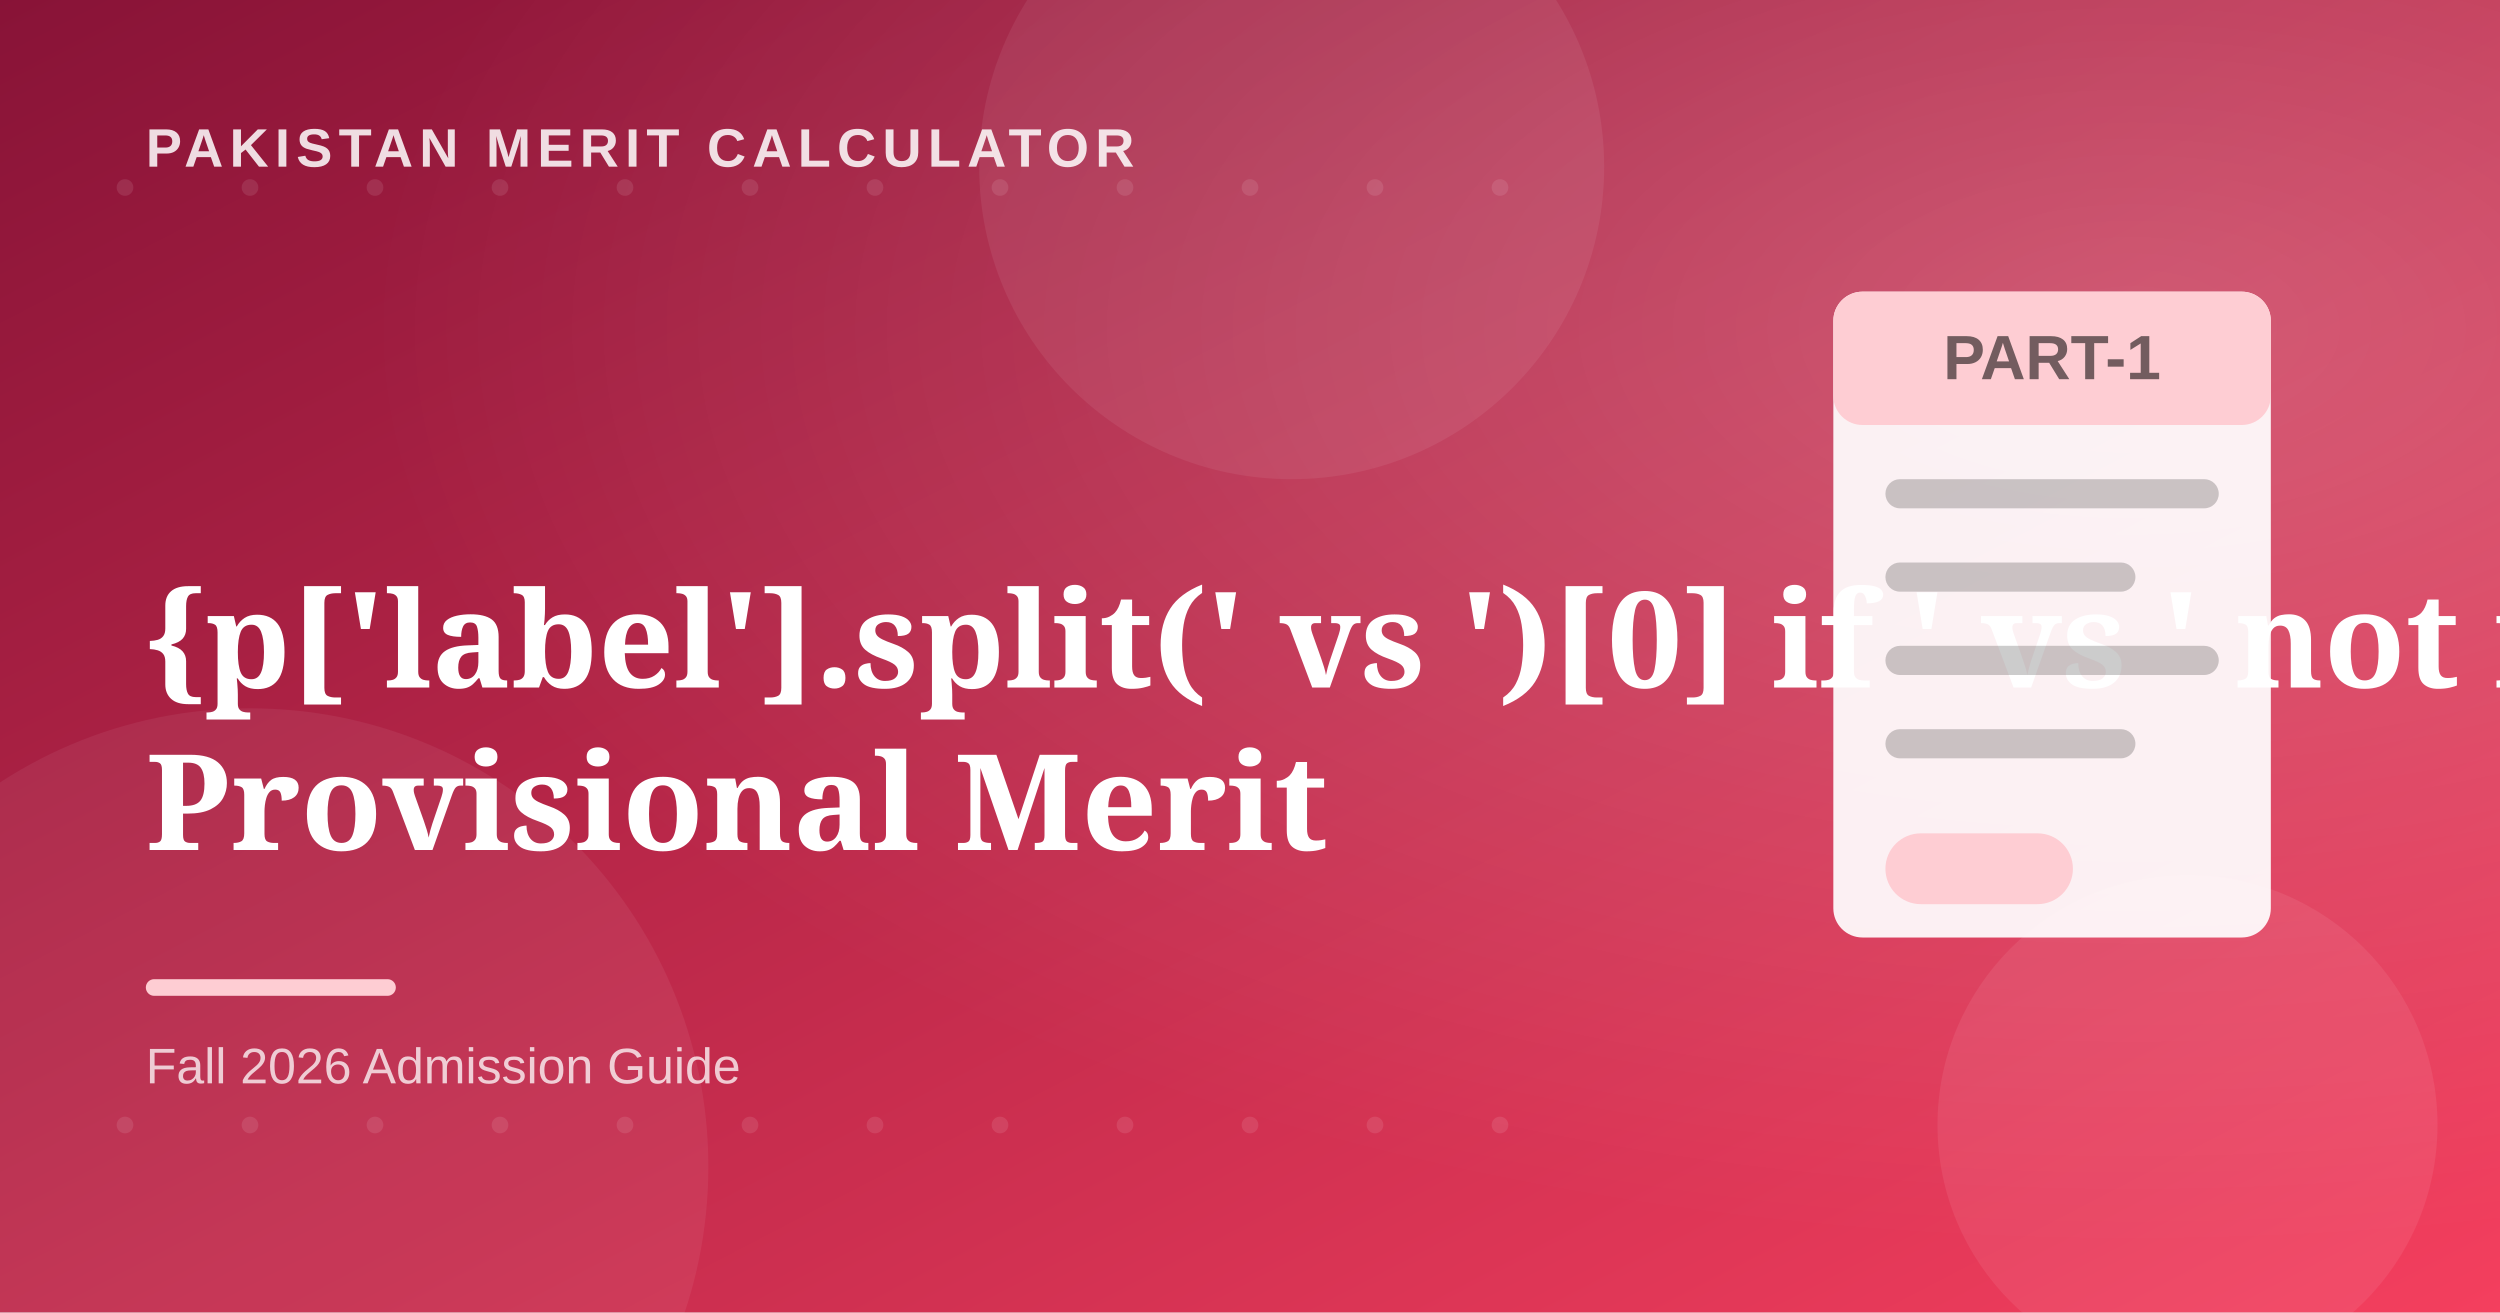
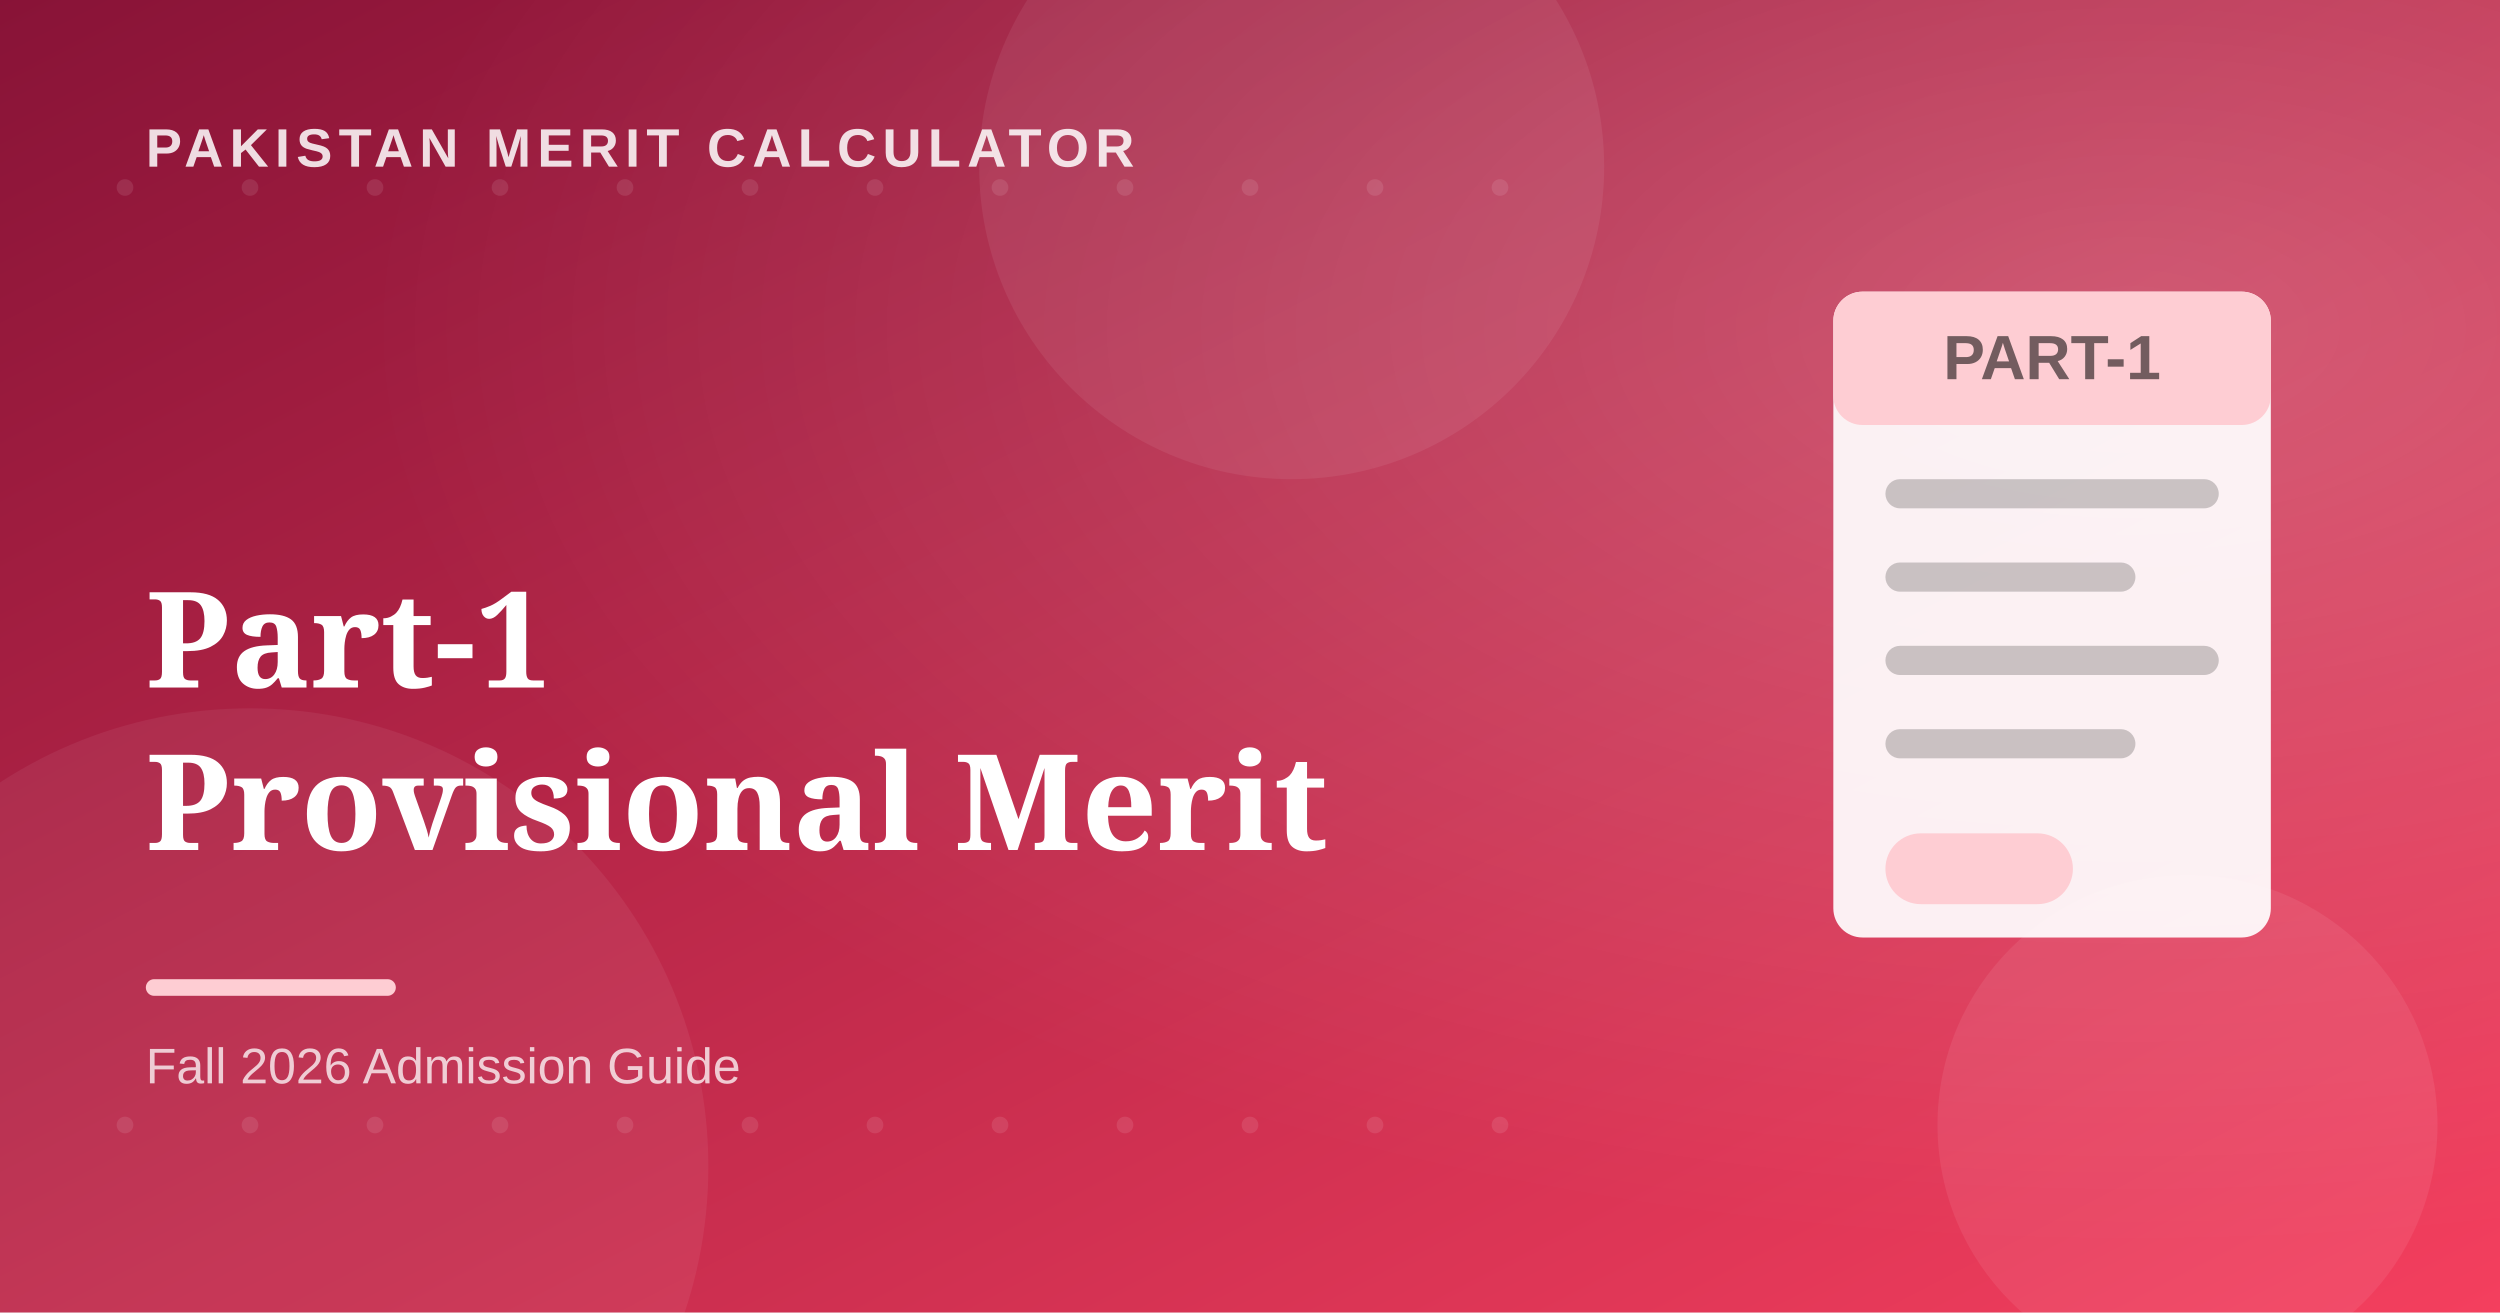
<svg xmlns="http://www.w3.org/2000/svg" width="1200" height="630" viewBox="0 0 1200 630">
  <defs>
    <linearGradient id="bg" x1="0" y1="0" x2="1" y2="1">
      <stop offset="0" stop-color="#881337" />
      <stop offset="1" stop-color="#f43f5e" />
    </linearGradient>
    <radialGradient id="glow" cx="0.85" cy="0.25" r="0.7">
      <stop offset="0" stop-color="#ffffff" stop-opacity="0.22" />
      <stop offset="1" stop-color="#ffffff" stop-opacity="0" />
    </radialGradient>
  </defs>
  <rect width="1200" height="630" fill="url(#bg)" />
  <rect width="1200" height="630" fill="url(#glow)" />
  <circle cx="120" cy="560" r="220" fill="#ffffff" opacity="0.06" />
  <circle cx="620" cy="80" r="150" fill="#ffffff" opacity="0.07" />
  <circle cx="1050" cy="540" r="120" fill="#fecdd3" opacity="0.10" />
  <g fill="#ffffff" opacity="0.10">
    <circle cx="60" cy="90" r="4" />
    <circle cx="60" cy="540" r="4" />
    <circle cx="120" cy="90" r="4" />
    <circle cx="120" cy="540" r="4" />
    <circle cx="180" cy="90" r="4" />
    <circle cx="180" cy="540" r="4" />
    <circle cx="240" cy="90" r="4" />
    <circle cx="240" cy="540" r="4" />
    <circle cx="300" cy="90" r="4" />
    <circle cx="300" cy="540" r="4" />
    <circle cx="360" cy="90" r="4" />
    <circle cx="360" cy="540" r="4" />
    <circle cx="420" cy="90" r="4" />
    <circle cx="420" cy="540" r="4" />
    <circle cx="480" cy="90" r="4" />
    <circle cx="480" cy="540" r="4" />
    <circle cx="540" cy="90" r="4" />
    <circle cx="540" cy="540" r="4" />
    <circle cx="600" cy="90" r="4" />
    <circle cx="600" cy="540" r="4" />
    <circle cx="660" cy="90" r="4" />
    <circle cx="660" cy="540" r="4" />
    <circle cx="720" cy="90" r="4" />
    <circle cx="720" cy="540" r="4" />
  </g>
  <text x="70" y="80" font-family="Arial, sans-serif" font-size="26" font-weight="700" fill="#ffffff" opacity="0.85" letter-spacing="3">PAKISTAN MERIT CALCULATOR</text>
  <text x="70" y="330" font-family="Georgia, serif" font-size="64" font-weight="bold" fill="#ffffff">
-     <tspan x="70" dy="0">{p['label'].split(' vs ')[0] if ' vs ' not in p['label'] else p['label'].split(' vs ')[0]}</tspan>
+     <tspan x="70" dy="0">Part-1</tspan>
    <tspan x="70" dy="78">Provisional Merit</tspan>
  </text>
  <rect x="70" y="470" width="120" height="8" rx="4" fill="#fecdd3" />
  <text x="70" y="520" font-family="Arial, sans-serif" font-size="24" fill="#ffffff" opacity="0.75">Fall 2026 Admission Guide</text>
  <rect x="880" y="140" width="210" height="310" rx="14" fill="rgba(255,255,255,0.92)" />
  <rect x="880" y="140" width="210" height="64" rx="14" fill="#fecdd3" />
  <text x="985" y="182" font-family="Arial" font-size="30" font-weight="800" fill="rgba(0,0,0,0.55)" text-anchor="middle">PART-1</text>
  <g fill="rgba(0,0,0,0.20)">
    <rect x="905" y="230" width="160" height="14" rx="7" />
    <rect x="905" y="270" width="120" height="14" rx="7" />
    <rect x="905" y="310" width="160" height="14" rx="7" />
    <rect x="905" y="350" width="120" height="14" rx="7" />
  </g>
  <rect x="905" y="400" width="90" height="34" rx="17" fill="#fecdd3" />
</svg>
